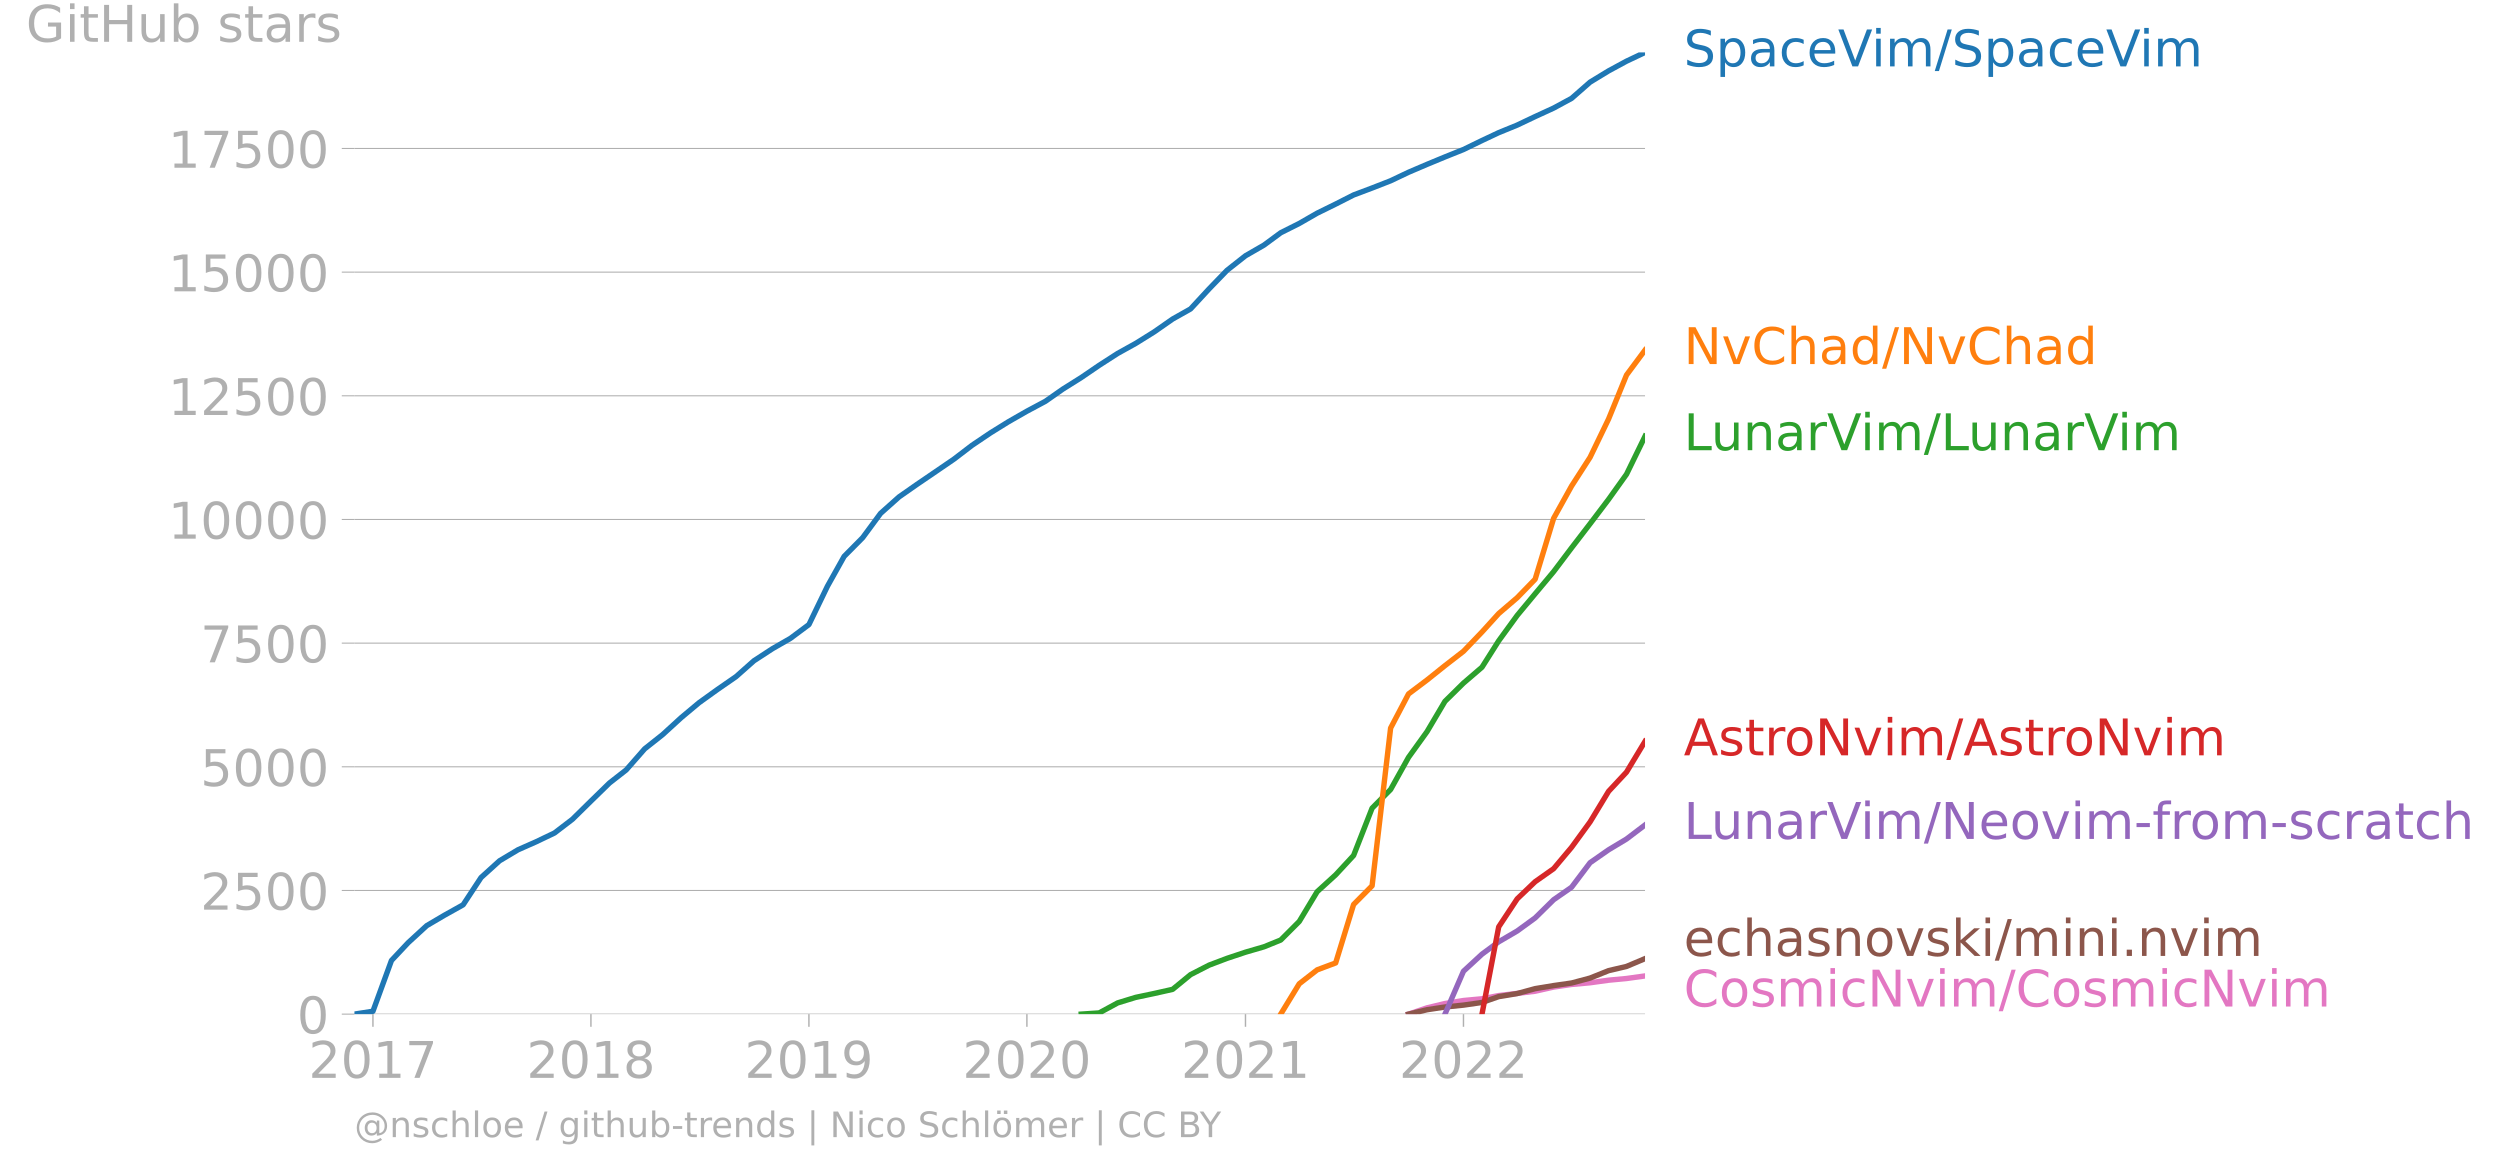
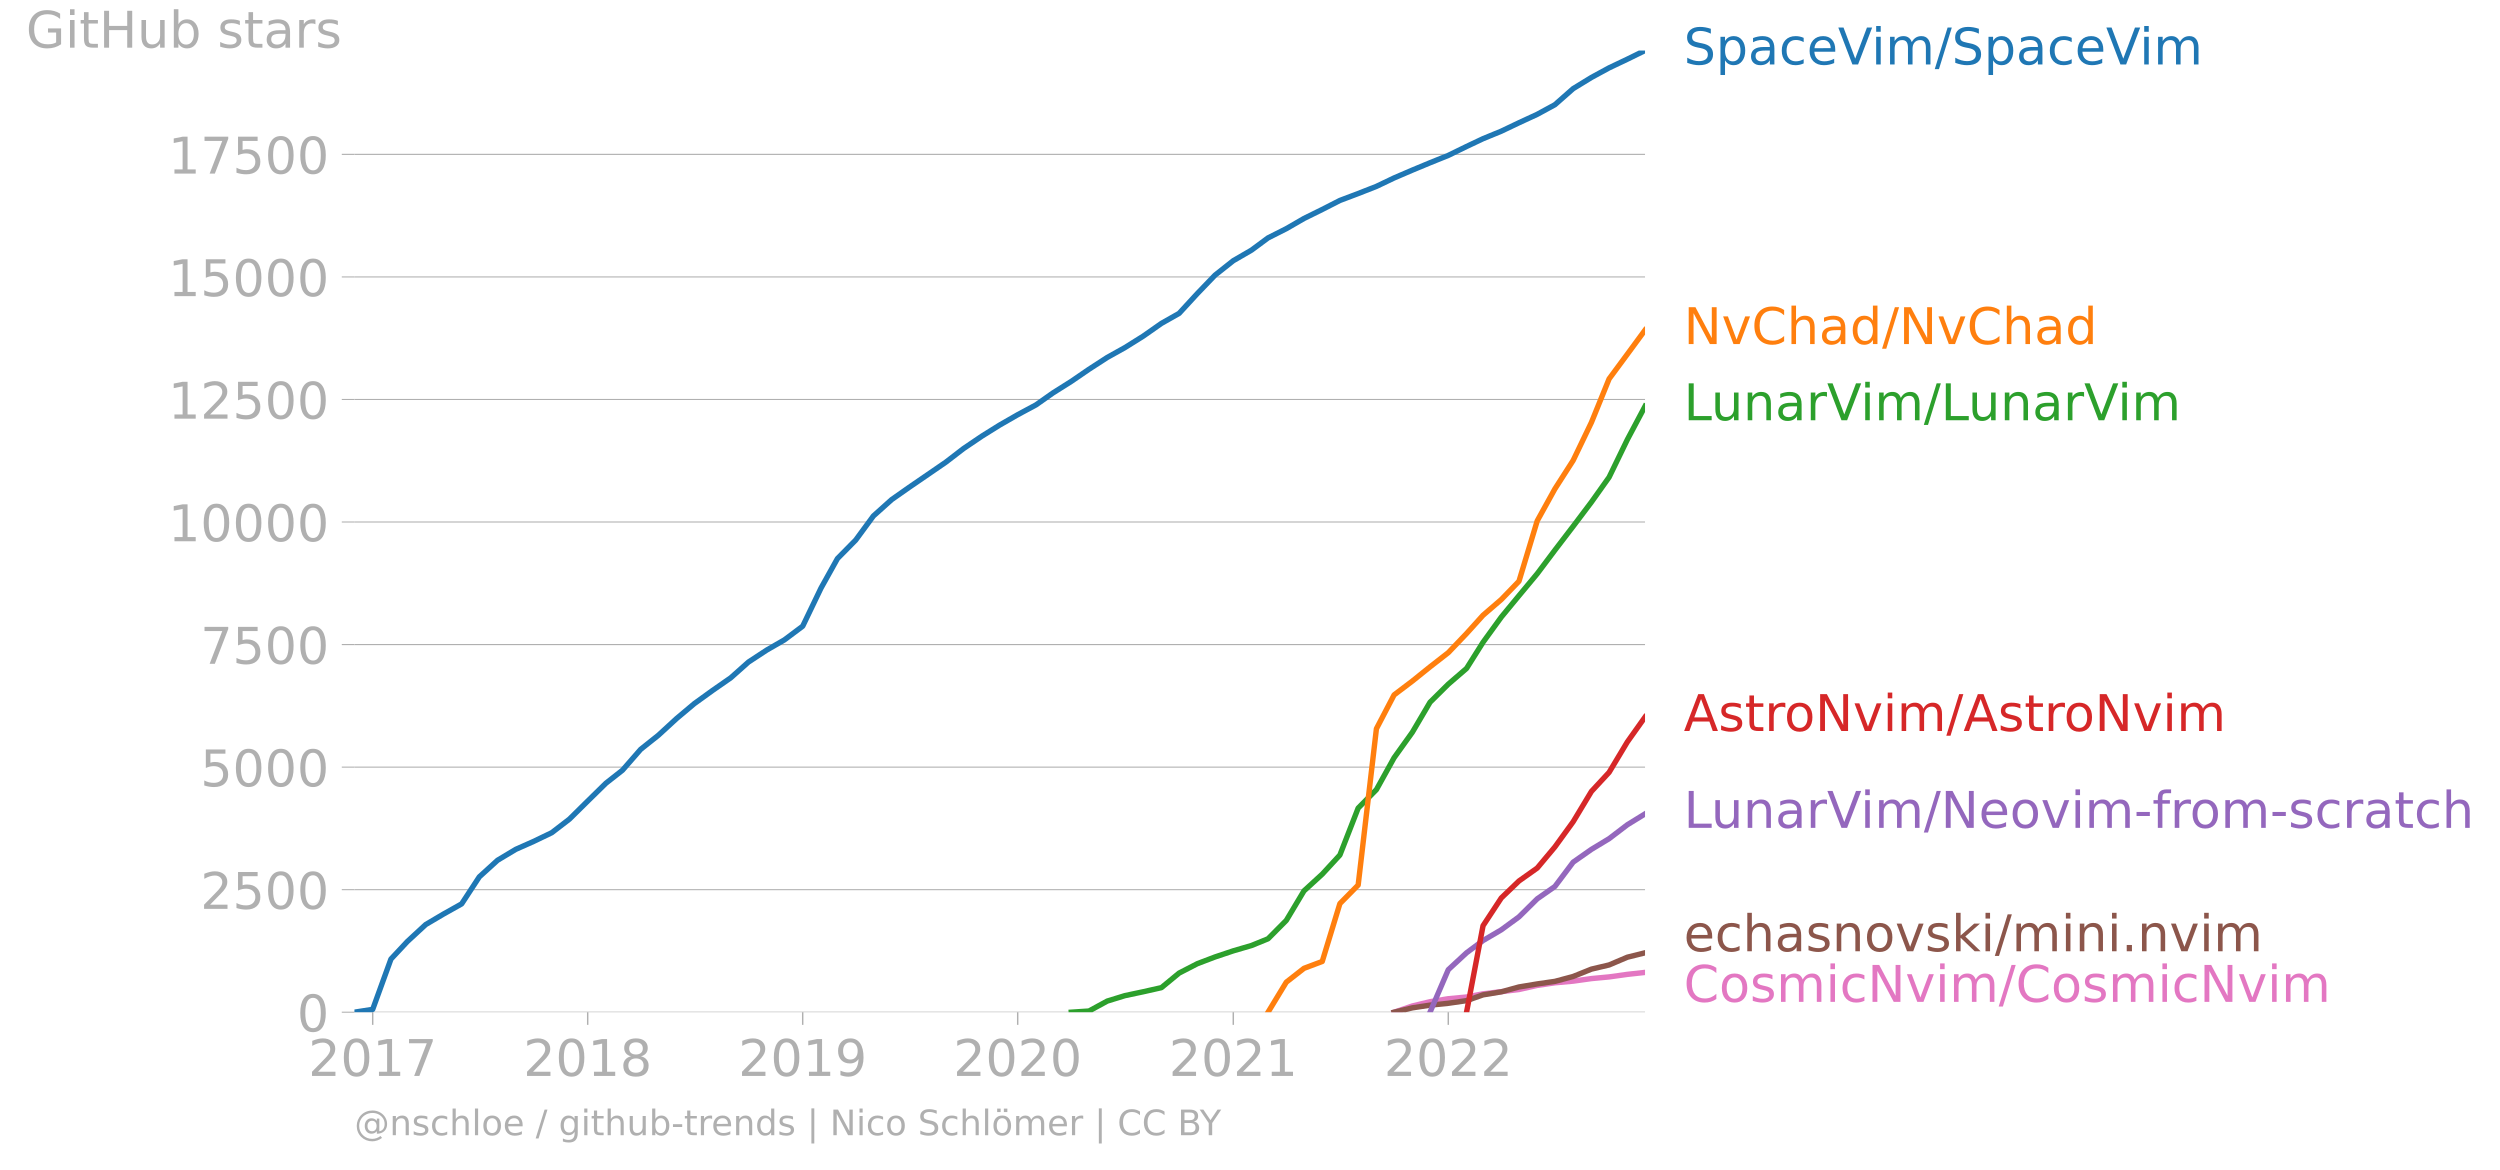
- <svg xmlns="http://www.w3.org/2000/svg" xmlns:xlink="http://www.w3.org/1999/xlink" width="922.362" height="432.192" viewBox="0 0 691.771 324.144">
+ <svg xmlns="http://www.w3.org/2000/svg" xmlns:xlink="http://www.w3.org/1999/xlink" width="922.362" height="431.485" viewBox="0 0 691.771 323.614">
  <defs>
    <style>*{stroke-linejoin:round;stroke-linecap:butt}</style>
  </defs>
  <g id="figure_1">
-     <path id="patch_1" d="M0 324.144h691.771V0H0v324.144z" style="fill:none" />
+     <path id="patch_1" d="M0 323.614h691.771V0H0v323.614z" style="fill:none" />
    <g id="axes_1">
-       <path id="patch_2" d="M98.073 280.617h357.12V14.505H98.073v266.112z" style="fill:none" />
+       <path id="patch_2" d="M98.073 280.087h357.12V13.975H98.073v266.112z" style="fill:none" />
      <g id="matplotlib.axis_1">
        <g id="xtick_1">
          <g id="line2d_1">
            <defs>
-               <path id="m0152c15b12" d="M0 0v3.5" style="stroke:#b0b0b0;stroke-width:.4" />
-             </defs>
-             <use xlink:href="#m0152c15b12" x="103.196" y="280.617" style="fill:#b0b0b0;stroke:#b0b0b0;stroke-width:.4" />
-           </g>
-           <g id="text_1" style="fill:#b0b0b0" transform="matrix(.14 0 0 -.14 85.381 298.255)">
+               <path id="m5b3df683eb" d="M0 0v3.5" style="stroke:#b0b0b0;stroke-width:.4" />
+             </defs>
+             <use xlink:href="#m5b3df683eb" x="103.126" y="280.087" style="fill:#b0b0b0;stroke:#b0b0b0;stroke-width:.4" />
+           </g>
+           <g id="text_1" style="fill:#b0b0b0" transform="matrix(.14 0 0 -.14 85.31 297.724)">
            <defs>
              <path id="DejaVuSans-32" d="M1228 531h2203V0H469v531q359 372 979 998 621 627 780 809 303 340 423 576 121 236 121 464 0 372-261 606-261 235-680 235-297 0-627-103-329-103-704-313v638q381 153 712 231 332 78 607 78 725 0 1156-363 431-362 431-968 0-288-108-546-107-257-392-607-78-91-497-524-418-433-1181-1211z" transform="scale(.01563)" />
              <path id="DejaVuSans-30" d="M2034 4250q-487 0-733-480-245-479-245-1442 0-959 245-1439 246-480 733-480 491 0 736 480 246 480 246 1439 0 963-246 1442-245 480-736 480zm0 500q785 0 1199-621 414-620 414-1801 0-1178-414-1799Q2819-91 2034-91q-784 0-1198 620-414 621-414 1799 0 1181 414 1801 414 621 1198 621z" transform="scale(.01563)" />
              <path id="DejaVuSans-31" d="M794 531h1031v3560L703 3866v575l1116 225h631V531h1031V0H794v531z" transform="scale(.01563)" />
              <path id="DejaVuSans-37" d="M525 4666h3000v-269L1831 0h-659l1594 4134H525v532z" transform="scale(.01563)" />
            </defs>
            <use xlink:href="#DejaVuSans-32" />
            <use xlink:href="#DejaVuSans-30" x="63.623" />
            <use xlink:href="#DejaVuSans-31" x="127.246" />
            <use xlink:href="#DejaVuSans-37" x="190.869" />
          </g>
        </g>
        <g id="xtick_2">
-           <use xlink:href="#m0152c15b12" id="line2d_2" x="163.515" y="280.617" style="fill:#b0b0b0;stroke:#b0b0b0;stroke-width:.4" />
-           <g id="text_2" style="fill:#b0b0b0" transform="matrix(.14 0 0 -.14 145.7 298.255)">
+           <use xlink:href="#m5b3df683eb" id="line2d_2" x="162.619" y="280.087" style="fill:#b0b0b0;stroke:#b0b0b0;stroke-width:.4" />
+           <g id="text_2" style="fill:#b0b0b0" transform="matrix(.14 0 0 -.14 144.804 297.724)">
            <defs>
              <path id="DejaVuSans-38" d="M2034 2216q-450 0-708-241-257-241-257-662 0-422 257-663 258-241 708-241t709 242q260 243 260 662 0 421-258 662-257 241-711 241zm-631 268q-406 100-633 378-226 279-226 679 0 559 398 884 399 325 1092 325 697 0 1094-325t397-884q0-400-227-679-226-278-629-378 456-106 710-416 255-309 255-755 0-679-414-1042Q2806-91 2034-91q-771 0-1186 362-414 363-414 1042 0 446 256 755 257 310 713 416zm-231 997q0-362 226-565 227-203 636-203 407 0 636 203 230 203 230 565 0 363-230 566-229 203-636 203-409 0-636-203-226-203-226-566z" transform="scale(.01563)" />
            </defs>
            <use xlink:href="#DejaVuSans-32" />
            <use xlink:href="#DejaVuSans-30" x="63.623" />
            <use xlink:href="#DejaVuSans-31" x="127.246" />
            <use xlink:href="#DejaVuSans-38" x="190.869" />
          </g>
        </g>
        <g id="xtick_3">
-           <use xlink:href="#m0152c15b12" id="line2d_3" x="223.834" y="280.617" style="fill:#b0b0b0;stroke:#b0b0b0;stroke-width:.4" />
-           <g id="text_3" style="fill:#b0b0b0" transform="matrix(.14 0 0 -.14 206.019 298.255)">
+           <use xlink:href="#m5b3df683eb" id="line2d_3" x="222.112" y="280.087" style="fill:#b0b0b0;stroke:#b0b0b0;stroke-width:.4" />
+           <g id="text_3" style="fill:#b0b0b0" transform="matrix(.14 0 0 -.14 204.297 297.724)">
            <defs>
              <path id="DejaVuSans-39" d="M703 97v575q238-113 481-172 244-59 479-59 625 0 954 420 330 420 377 1277-181-269-460-413-278-144-615-144-700 0-1108 423-408 424-408 1159 0 718 425 1152 425 435 1131 435 810 0 1236-621 427-620 427-1801 0-1103-524-1761Q2575-91 1691-91q-238 0-482 47Q966 3 703 97zm1256 1978q425 0 673 290 249 291 249 798 0 503-249 795-248 292-673 292t-673-292q-248-292-248-795 0-507 248-798 248-290 673-290z" transform="scale(.01563)" />
            </defs>
            <use xlink:href="#DejaVuSans-32" />
            <use xlink:href="#DejaVuSans-30" x="63.623" />
            <use xlink:href="#DejaVuSans-31" x="127.246" />
            <use xlink:href="#DejaVuSans-39" x="190.869" />
          </g>
        </g>
        <g id="xtick_4">
-           <use xlink:href="#m0152c15b12" id="line2d_4" x="284.152" y="280.617" style="fill:#b0b0b0;stroke:#b0b0b0;stroke-width:.4" />
-           <g id="text_4" style="fill:#b0b0b0" transform="matrix(.14 0 0 -.14 266.337 298.255)">
+           <use xlink:href="#m5b3df683eb" id="line2d_4" x="281.604" y="280.087" style="fill:#b0b0b0;stroke:#b0b0b0;stroke-width:.4" />
+           <g id="text_4" style="fill:#b0b0b0" transform="matrix(.14 0 0 -.14 263.79 297.724)">
            <use xlink:href="#DejaVuSans-32" />
            <use xlink:href="#DejaVuSans-30" x="63.623" />
            <use xlink:href="#DejaVuSans-32" x="127.246" />
            <use xlink:href="#DejaVuSans-30" x="190.869" />
          </g>
        </g>
        <g id="xtick_5">
-           <use xlink:href="#m0152c15b12" id="line2d_5" x="344.636" y="280.617" style="fill:#b0b0b0;stroke:#b0b0b0;stroke-width:.4" />
-           <g id="text_5" style="fill:#b0b0b0" transform="matrix(.14 0 0 -.14 326.821 298.255)">
+           <use xlink:href="#m5b3df683eb" id="line2d_5" x="341.26" y="280.087" style="fill:#b0b0b0;stroke:#b0b0b0;stroke-width:.4" />
+           <g id="text_5" style="fill:#b0b0b0" transform="matrix(.14 0 0 -.14 323.445 297.724)">
            <use xlink:href="#DejaVuSans-32" />
            <use xlink:href="#DejaVuSans-30" x="63.623" />
            <use xlink:href="#DejaVuSans-32" x="127.246" />
            <use xlink:href="#DejaVuSans-31" x="190.869" />
          </g>
        </g>
        <g id="xtick_6">
-           <use xlink:href="#m0152c15b12" id="line2d_6" x="404.955" y="280.617" style="fill:#b0b0b0;stroke:#b0b0b0;stroke-width:.4" />
-           <g id="text_6" style="fill:#b0b0b0" transform="matrix(.14 0 0 -.14 387.14 298.255)">
+           <use xlink:href="#m5b3df683eb" id="line2d_6" x="400.753" y="280.087" style="fill:#b0b0b0;stroke:#b0b0b0;stroke-width:.4" />
+           <g id="text_6" style="fill:#b0b0b0" transform="matrix(.14 0 0 -.14 382.938 297.724)">
            <use xlink:href="#DejaVuSans-32" />
            <use xlink:href="#DejaVuSans-30" x="63.623" />
            <use xlink:href="#DejaVuSans-32" x="127.246" />
            <use xlink:href="#DejaVuSans-32" x="190.869" />
          </g>
        </g>
      </g>
      <g id="matplotlib.axis_2">
        <g id="ytick_1">
-           <path id="line2d_7" d="M98.073 280.617h357.12" clip-path="url(#p394f55e298)" style="fill:none;stroke:#b0b0b0;stroke-width:.3;stroke-linecap:square" />
+           <path id="line2d_7" d="M98.073 280.087h357.12" clip-path="url(#pd627229240)" style="fill:none;stroke:#b0b0b0;stroke-width:.3;stroke-linecap:square" />
          <g id="line2d_8">
            <defs>
-               <path id="mb41d8b4415" d="M0 0h-3.5" style="stroke:#b0b0b0;stroke-width:.3" />
-             </defs>
-             <use xlink:href="#mb41d8b4415" x="98.073" y="280.617" style="fill:#b0b0b0;stroke:#b0b0b0;stroke-width:.3" />
-           </g>
-           <use xlink:href="#DejaVuSans-30" id="text_7" style="fill:#b0b0b0" transform="matrix(.14 0 0 -.14 82.166 285.936)" />
+               <path id="m51299bb1f1" d="M0 0h-3.5" style="stroke:#b0b0b0;stroke-width:.3" />
+             </defs>
+             <use xlink:href="#m51299bb1f1" x="98.073" y="280.087" style="fill:#b0b0b0;stroke:#b0b0b0;stroke-width:.3" />
+           </g>
+           <use xlink:href="#DejaVuSans-30" id="text_7" style="fill:#b0b0b0" transform="matrix(.14 0 0 -.14 82.166 285.406)" />
        </g>
        <g id="ytick_2">
-           <path id="line2d_9" d="M98.073 246.398h357.12" clip-path="url(#p394f55e298)" style="fill:none;stroke:#b0b0b0;stroke-width:.3;stroke-linecap:square" />
-           <use xlink:href="#mb41d8b4415" id="line2d_10" x="98.073" y="246.398" style="fill:#b0b0b0;stroke:#b0b0b0;stroke-width:.3" />
-           <g id="text_8" style="fill:#b0b0b0" transform="matrix(.14 0 0 -.14 55.443 251.717)">
+           <path id="line2d_9" d="M98.073 246.177h357.12" clip-path="url(#pd627229240)" style="fill:none;stroke:#b0b0b0;stroke-width:.3;stroke-linecap:square" />
+           <use xlink:href="#m51299bb1f1" id="line2d_10" x="98.073" y="246.177" style="fill:#b0b0b0;stroke:#b0b0b0;stroke-width:.3" />
+           <g id="text_8" style="fill:#b0b0b0" transform="matrix(.14 0 0 -.14 55.443 251.496)">
            <defs>
              <path id="DejaVuSans-35" d="M691 4666h2478v-532H1269V2991q137 47 274 70 138 23 276 23 781 0 1237-428 457-428 457-1159 0-753-469-1171Q2575-91 1722-91q-294 0-599 50Q819 9 494 109v635q281-153 581-228t634-75q541 0 856 284 316 284 316 772 0 487-316 771-315 285-856 285-253 0-505-56-251-56-513-175v2344z" transform="scale(.01563)" />
            </defs>
            <use xlink:href="#DejaVuSans-32" />
            <use xlink:href="#DejaVuSans-35" x="63.623" />
            <use xlink:href="#DejaVuSans-30" x="127.246" />
            <use xlink:href="#DejaVuSans-30" x="190.869" />
          </g>
        </g>
        <g id="ytick_3">
-           <path id="line2d_11" d="M98.073 212.18h357.12" clip-path="url(#p394f55e298)" style="fill:none;stroke:#b0b0b0;stroke-width:.3;stroke-linecap:square" />
-           <use xlink:href="#mb41d8b4415" id="line2d_12" x="98.073" y="212.179" style="fill:#b0b0b0;stroke:#b0b0b0;stroke-width:.3" />
-           <g id="text_9" style="fill:#b0b0b0" transform="matrix(.14 0 0 -.14 55.443 217.498)">
+           <path id="line2d_11" d="M98.073 212.267h357.12" clip-path="url(#pd627229240)" style="fill:none;stroke:#b0b0b0;stroke-width:.3;stroke-linecap:square" />
+           <use xlink:href="#m51299bb1f1" id="line2d_12" x="98.073" y="212.267" style="fill:#b0b0b0;stroke:#b0b0b0;stroke-width:.3" />
+           <g id="text_9" style="fill:#b0b0b0" transform="matrix(.14 0 0 -.14 55.443 217.586)">
            <use xlink:href="#DejaVuSans-35" />
            <use xlink:href="#DejaVuSans-30" x="63.623" />
            <use xlink:href="#DejaVuSans-30" x="127.246" />
            <use xlink:href="#DejaVuSans-30" x="190.869" />
          </g>
        </g>
        <g id="ytick_4">
-           <path id="line2d_13" d="M98.073 177.96h357.12" clip-path="url(#p394f55e298)" style="fill:none;stroke:#b0b0b0;stroke-width:.3;stroke-linecap:square" />
-           <use xlink:href="#mb41d8b4415" id="line2d_14" x="98.073" y="177.961" style="fill:#b0b0b0;stroke:#b0b0b0;stroke-width:.3" />
-           <g id="text_10" style="fill:#b0b0b0" transform="matrix(.14 0 0 -.14 55.443 183.28)">
+           <path id="line2d_13" d="M98.073 178.357h357.12" clip-path="url(#pd627229240)" style="fill:none;stroke:#b0b0b0;stroke-width:.3;stroke-linecap:square" />
+           <use xlink:href="#m51299bb1f1" id="line2d_14" x="98.073" y="178.357" style="fill:#b0b0b0;stroke:#b0b0b0;stroke-width:.3" />
+           <g id="text_10" style="fill:#b0b0b0" transform="matrix(.14 0 0 -.14 55.443 183.676)">
            <use xlink:href="#DejaVuSans-37" />
            <use xlink:href="#DejaVuSans-35" x="63.623" />
            <use xlink:href="#DejaVuSans-30" x="127.246" />
            <use xlink:href="#DejaVuSans-30" x="190.869" />
          </g>
        </g>
        <g id="ytick_5">
-           <path id="line2d_15" d="M98.073 143.742h357.12" clip-path="url(#p394f55e298)" style="fill:none;stroke:#b0b0b0;stroke-width:.3;stroke-linecap:square" />
-           <use xlink:href="#mb41d8b4415" id="line2d_16" x="98.073" y="143.742" style="fill:#b0b0b0;stroke:#b0b0b0;stroke-width:.3" />
-           <g id="text_11" style="fill:#b0b0b0" transform="matrix(.14 0 0 -.14 46.536 149.06)">
+           <path id="line2d_15" d="M98.073 144.447h357.12" clip-path="url(#pd627229240)" style="fill:none;stroke:#b0b0b0;stroke-width:.3;stroke-linecap:square" />
+           <use xlink:href="#m51299bb1f1" id="line2d_16" x="98.073" y="144.447" style="fill:#b0b0b0;stroke:#b0b0b0;stroke-width:.3" />
+           <g id="text_11" style="fill:#b0b0b0" transform="matrix(.14 0 0 -.14 46.536 149.766)">
            <use xlink:href="#DejaVuSans-31" />
            <use xlink:href="#DejaVuSans-30" x="63.623" />
            <use xlink:href="#DejaVuSans-30" x="127.246" />
            <use xlink:href="#DejaVuSans-30" x="190.869" />
            <use xlink:href="#DejaVuSans-30" x="254.492" />
          </g>
        </g>
        <g id="ytick_6">
-           <path id="line2d_17" d="M98.073 109.523h357.12" clip-path="url(#p394f55e298)" style="fill:none;stroke:#b0b0b0;stroke-width:.3;stroke-linecap:square" />
-           <use xlink:href="#mb41d8b4415" id="line2d_18" x="98.073" y="109.523" style="fill:#b0b0b0;stroke:#b0b0b0;stroke-width:.3" />
-           <g id="text_12" style="fill:#b0b0b0" transform="matrix(.14 0 0 -.14 46.536 114.842)">
+           <path id="line2d_17" d="M98.073 110.537h357.12" clip-path="url(#pd627229240)" style="fill:none;stroke:#b0b0b0;stroke-width:.3;stroke-linecap:square" />
+           <use xlink:href="#m51299bb1f1" id="line2d_18" x="98.073" y="110.537" style="fill:#b0b0b0;stroke:#b0b0b0;stroke-width:.3" />
+           <g id="text_12" style="fill:#b0b0b0" transform="matrix(.14 0 0 -.14 46.536 115.856)">
            <use xlink:href="#DejaVuSans-31" />
            <use xlink:href="#DejaVuSans-32" x="63.623" />
            <use xlink:href="#DejaVuSans-35" x="127.246" />
            <use xlink:href="#DejaVuSans-30" x="190.869" />
            <use xlink:href="#DejaVuSans-30" x="254.492" />
          </g>
        </g>
        <g id="ytick_7">
-           <path id="line2d_19" d="M98.073 75.305h357.12" clip-path="url(#p394f55e298)" style="fill:none;stroke:#b0b0b0;stroke-width:.3;stroke-linecap:square" />
-           <use xlink:href="#mb41d8b4415" id="line2d_20" x="98.073" y="75.305" style="fill:#b0b0b0;stroke:#b0b0b0;stroke-width:.3" />
-           <g id="text_13" style="fill:#b0b0b0" transform="matrix(.14 0 0 -.14 46.536 80.623)">
+           <path id="line2d_19" d="M98.073 76.627h357.12" clip-path="url(#pd627229240)" style="fill:none;stroke:#b0b0b0;stroke-width:.3;stroke-linecap:square" />
+           <use xlink:href="#m51299bb1f1" id="line2d_20" x="98.073" y="76.627" style="fill:#b0b0b0;stroke:#b0b0b0;stroke-width:.3" />
+           <g id="text_13" style="fill:#b0b0b0" transform="matrix(.14 0 0 -.14 46.536 81.946)">
            <use xlink:href="#DejaVuSans-31" />
            <use xlink:href="#DejaVuSans-35" x="63.623" />
            <use xlink:href="#DejaVuSans-30" x="127.246" />
            <use xlink:href="#DejaVuSans-30" x="190.869" />
            <use xlink:href="#DejaVuSans-30" x="254.492" />
          </g>
        </g>
        <g id="ytick_8">
-           <path id="line2d_21" d="M98.073 41.086h357.12" clip-path="url(#p394f55e298)" style="fill:none;stroke:#b0b0b0;stroke-width:.3;stroke-linecap:square" />
-           <use xlink:href="#mb41d8b4415" id="line2d_22" x="98.073" y="41.086" style="fill:#b0b0b0;stroke:#b0b0b0;stroke-width:.3" />
-           <g id="text_14" style="fill:#b0b0b0" transform="matrix(.14 0 0 -.14 46.536 46.405)">
+           <path id="line2d_21" d="M98.073 42.717h357.12" clip-path="url(#pd627229240)" style="fill:none;stroke:#b0b0b0;stroke-width:.3;stroke-linecap:square" />
+           <use xlink:href="#m51299bb1f1" id="line2d_22" x="98.073" y="42.717" style="fill:#b0b0b0;stroke:#b0b0b0;stroke-width:.3" />
+           <g id="text_14" style="fill:#b0b0b0" transform="matrix(.14 0 0 -.14 46.536 48.036)">
            <use xlink:href="#DejaVuSans-31" />
            <use xlink:href="#DejaVuSans-37" x="63.623" />
            <use xlink:href="#DejaVuSans-35" x="127.246" />
            <use xlink:href="#DejaVuSans-30" x="190.869" />
            <use xlink:href="#DejaVuSans-30" x="254.492" />
          </g>
        </g>
-         <g id="text_15" style="fill:#b0b0b0" transform="matrix(.14 0 0 -.14 7.2 11.563)">
+         <g id="text_15" style="fill:#b0b0b0" transform="matrix(.14 0 0 -.14 7.2 13.194)">
          <defs>
            <path id="DejaVuSans-47" d="M3809 666v1253H2778v519h1656V434q-365-259-806-392-440-133-940-133-1094 0-1712 639-617 640-617 1780 0 1144 617 1783 618 639 1712 639 456 0 867-113 411-112 758-331v-672q-350 297-744 447t-828 150q-857 0-1287-478-429-478-429-1425 0-944 429-1422 430-478 1287-478 334 0 596 58 263 58 472 180z" transform="scale(.01563)" />
            <path id="DejaVuSans-69" d="M603 3500h575V0H603v3500zm0 1363h575v-729H603v729z" transform="scale(.01563)" />
            <path id="DejaVuSans-74" d="M1172 4494v-994h1184v-447H1172V1153q0-428 117-550t477-122h590V0h-590q-666 0-919 248-253 249-253 905v1900H172v447h422v994h578z" transform="scale(.01563)" />
            <path id="DejaVuSans-48" d="M628 4666h631V2753h2294v1913h631V0h-631v2222H1259V0H628v4666z" transform="scale(.01563)" />
            <path id="DejaVuSans-75" d="M544 1381v2119h575V1403q0-497 193-746 194-248 582-248 465 0 735 297 271 297 271 810v1984h575V0h-575v538q-209-319-486-474-276-155-642-155-603 0-916 375-312 375-312 1097zm1447 2203z" transform="scale(.01563)" />
            <path id="DejaVuSans-62" d="M3116 1747q0 634-261 995t-717 361q-457 0-718-361t-261-995q0-634 261-995t718-361q456 0 717 361t261 995zM1159 2969q182 312 458 463 277 152 661 152 638 0 1036-506 399-506 399-1331T3314 415Q2916-91 2278-91q-384 0-661 152-276 152-458 464V0H581v4863h578V2969z" transform="scale(.01563)" />
            <path id="DejaVuSans-73" d="M2834 3397v-544q-243 125-506 187-262 63-544 63-428 0-642-131t-214-394q0-200 153-314t616-217l197-44q612-131 870-370t258-667q0-488-386-773Q2250-91 1575-91q-281 0-586 55T347 128v594q319-166 628-249 309-82 613-82 406 0 624 139 219 139 219 392 0 234-158 359-157 125-692 241l-200 47q-534 112-772 345-237 233-237 639 0 494 350 762 350 269 994 269 318 0 599-47 282-46 519-140z" transform="scale(.01563)" />
            <path id="DejaVuSans-61" d="M2194 1759q-697 0-966-159t-269-544q0-306 202-486 202-179 548-179 479 0 768 339t289 901v128h-572zm1147 238V0h-575v531q-197-318-491-470T1556-91q-537 0-855 302-317 302-317 808 0 590 395 890 396 300 1180 300h807v57q0 397-261 614t-733 217q-300 0-585-72-284-72-546-216v532q315 122 612 182 297 61 578 61 760 0 1135-394 375-393 375-1193z" transform="scale(.01563)" />
            <path id="DejaVuSans-72" d="M2631 2963q-97 56-211 82-114 27-251 27-488 0-749-317t-261-911V0H581v3500h578v-544q182 319 472 473 291 155 707 155 59 0 131-8 72-7 159-23l3-590z" transform="scale(.01563)" />
          </defs>
          <use xlink:href="#DejaVuSans-47" />
          <use xlink:href="#DejaVuSans-69" x="77.49" />
          <use xlink:href="#DejaVuSans-74" x="105.273" />
          <use xlink:href="#DejaVuSans-48" x="144.482" />
          <use xlink:href="#DejaVuSans-75" x="219.678" />
          <use xlink:href="#DejaVuSans-62" x="283.057" />
          <use xlink:href="#DejaVuSans-20" x="346.533" />
          <use xlink:href="#DejaVuSans-73" x="378.32" />
          <use xlink:href="#DejaVuSans-74" x="430.42" />
          <use xlink:href="#DejaVuSans-61" x="469.629" />
          <use xlink:href="#DejaVuSans-72" x="530.908" />
          <use xlink:href="#DejaVuSans-73" x="572.021" />
        </g>
      </g>
-       <path id="line2d_23" d="m389.751 280.617 5.123-1.739 4.958-1.19 5.123-.835 5.123-.48 4.627-.889 5.123-.602 4.958-.603 5.123-1.15 4.958-.725 5.122-.465 5.123-.712 4.958-.465 5.123-.712" clip-path="url(#p394f55e298)" style="fill:none;stroke:#e377c2;stroke-width:1.5;stroke-linecap:square" />
-       <path id="line2d_24" d="m389.751 280.617 5.123-1.218 4.958-.753 5.123-.52 5.123-.74 4.627-1.615 5.123-.848 4.958-1.355 5.123-.849 4.958-.712 5.122-1.368 5.123-2.053 4.958-1.164 5.123-2.163" clip-path="url(#p394f55e298)" style="fill:none;stroke:#8c564b;stroke-width:1.5;stroke-linecap:square" />
-       <path id="line2d_25" d="m399.832 280.617 5.123-11.867 5.123-4.722 4.627-3.422 5.123-2.998 4.958-3.613 5.123-5.037 4.958-3.45 5.122-6.789 5.123-3.572 4.958-2.984 5.123-3.887" clip-path="url(#p394f55e298)" style="fill:none;stroke:#9467bd;stroke-width:1.5;stroke-linecap:square" />
-       <g id="text_16" style="fill:#1f77b4" transform="matrix(.14 0 0 -.14 465.907 18.368)">
+       <path id="line2d_23" d="m385.758 280.087 5.052-1.723 4.89-1.18 5.053-.827 5.053-.475 4.564-.882 5.053-.597 4.89-.596 5.052-1.14 4.89-.719 5.053-.46 5.053-.706 4.89-.461 5.052-.706 4.89-.542" clip-path="url(#pd627229240)" style="fill:none;stroke:#e377c2;stroke-width:1.5;stroke-linecap:square" />
+       <path id="line2d_24" d="m385.758 280.087 5.052-1.208 4.89-.746 5.053-.515 5.053-.732 4.564-1.601 5.053-.84 4.89-1.344 5.052-.84 4.89-.706 5.053-1.356 5.053-2.035 4.89-1.153 5.052-2.143 4.89-1.22" clip-path="url(#pd627229240)" style="fill:none;stroke:#8c564b;stroke-width:1.5;stroke-linecap:square" />
+       <path id="line2d_25" d="m395.7 280.087 5.053-11.76 5.053-4.68 4.564-3.39 5.053-2.971 4.89-3.581 5.052-4.992 4.89-3.418 5.053-6.728 5.053-3.54 4.89-2.957 5.052-3.852 4.89-3.011" clip-path="url(#pd627229240)" style="fill:none;stroke:#9467bd;stroke-width:1.5;stroke-linecap:square" />
+       <g id="text_16" style="fill:#1f77b4" transform="matrix(.14 0 0 -.14 465.907 17.838)">
        <defs>
          <path id="DejaVuSans-53" d="M3425 4513v-616q-359 172-678 256-319 85-616 85-515 0-795-200t-280-569q0-310 186-468 186-157 705-254l381-78q706-135 1042-474t336-907q0-679-455-1029Q2797-91 1919-91q-331 0-705 75-373 75-773 222v650q384-215 753-325 369-109 725-109 540 0 834 212 294 213 294 607 0 343-211 537t-692 291l-385 75q-706 140-1022 440-315 300-315 835 0 619 436 975t1201 356q329 0 669-60 341-59 697-177z" transform="scale(.01563)" />
          <path id="DejaVuSans-70" d="M1159 525v-1856H581v4831h578v-531q182 312 458 463 277 152 661 152 638 0 1036-506 399-506 399-1331T3314 415Q2916-91 2278-91q-384 0-661 152-276 152-458 464zm1957 1222q0 634-261 995t-717 361q-457 0-718-361t-261-995q0-634 261-995t718-361q456 0 717 361t261 995z" transform="scale(.01563)" />
          <path id="DejaVuSans-63" d="M3122 3366v-538q-244 135-489 202t-495 67q-560 0-870-355-309-354-309-995t309-996q310-354 870-354 250 0 495 67t489 202V134Q2881 22 2623-34q-257-57-548-57-791 0-1257 497-465 497-465 1341 0 856 470 1346 471 491 1290 491 265 0 518-55 253-54 491-163z" transform="scale(.01563)" />
          <path id="DejaVuSans-65" d="M3597 1894v-281H953q38-594 358-905t892-311q331 0 642 81t618 244V178Q3153 47 2828-22t-659-69q-838 0-1327 487-489 488-489 1320 0 859 464 1363 464 505 1252 505 706 0 1117-455 411-454 411-1235zm-575 169q-6 471-264 752-258 282-683 282-481 0-770-272t-333-766l2050 4z" transform="scale(.01563)" />
          <path id="DejaVuSans-56" d="M1831 0 50 4666h659L2188 738l1481 3928h656L2547 0h-716z" transform="scale(.01563)" />
          <path id="DejaVuSans-6d" d="M3328 2828q216 388 516 572t706 184q547 0 844-383 297-382 297-1088V0h-578v2094q0 503-179 746-178 244-543 244-447 0-707-297-259-296-259-809V0h-578v2094q0 506-178 748t-550 242q-441 0-701-298-259-298-259-808V0H581v3500h578v-544q197 322 472 475t653 153q382 0 649-194 267-193 395-562z" transform="scale(.01563)" />
          <path id="DejaVuSans-2f" d="M1625 4666h531L531-594H0l1625 5260z" transform="scale(.01563)" />
        </defs>
        <use xlink:href="#DejaVuSans-53" />
        <use xlink:href="#DejaVuSans-70" x="63.477" />
        <use xlink:href="#DejaVuSans-61" x="126.953" />
        <use xlink:href="#DejaVuSans-63" x="188.232" />
        <use xlink:href="#DejaVuSans-65" x="243.213" />
        <use xlink:href="#DejaVuSans-56" x="304.736" />
        <use xlink:href="#DejaVuSans-69" x="370.895" />
        <use xlink:href="#DejaVuSans-6d" x="398.678" />
        <use xlink:href="#DejaVuSans-2f" x="496.09" />
        <use xlink:href="#DejaVuSans-53" x="529.781" />
        <use xlink:href="#DejaVuSans-70" x="593.258" />
        <use xlink:href="#DejaVuSans-61" x="656.734" />
        <use xlink:href="#DejaVuSans-63" x="718.014" />
        <use xlink:href="#DejaVuSans-65" x="772.994" />
        <use xlink:href="#DejaVuSans-56" x="834.518" />
        <use xlink:href="#DejaVuSans-69" x="900.676" />
        <use xlink:href="#DejaVuSans-6d" x="928.459" />
      </g>
-       <g id="text_17" style="fill:#ff7f0e" transform="matrix(.14 0 0 -.14 465.907 100.74)">
+       <g id="text_17" style="fill:#ff7f0e" transform="matrix(.14 0 0 -.14 465.907 95.207)">
        <defs>
          <path id="DejaVuSans-4e" d="M628 4666h850L3547 763v3903h612V0h-850L1241 3903V0H628v4666z" transform="scale(.01563)" />
          <path id="DejaVuSans-76" d="M191 3500h609L1894 563l1094 2937h609L2284 0h-781L191 3500z" transform="scale(.01563)" />
          <path id="DejaVuSans-43" d="M4122 4306v-665q-319 297-680 443-361 147-767 147-800 0-1225-489t-425-1414q0-922 425-1411t1225-489q406 0 767 147t680 444V359q-331-225-702-338-370-112-782-112-1060 0-1670 648-609 649-609 1771 0 1125 609 1773 610 649 1670 649 418 0 788-111 371-111 696-333z" transform="scale(.01563)" />
          <path id="DejaVuSans-68" d="M3513 2113V0h-575v2094q0 497-194 743-194 247-581 247-466 0-735-297-269-296-269-809V0H581v4863h578V2956q207 316 486 472 280 156 646 156 603 0 912-373 310-373 310-1098z" transform="scale(.01563)" />
          <path id="DejaVuSans-64" d="M2906 2969v1894h575V0h-575v525q-181-312-458-464-276-152-664-152-634 0-1033 506-398 507-398 1332t398 1331q399 506 1033 506 388 0 664-152 277-151 458-463zM947 1747q0-634 261-995t717-361q456 0 718 361 263 361 263 995t-263 995q-262 361-718 361t-717-361q-261-361-261-995z" transform="scale(.01563)" />
        </defs>
        <use xlink:href="#DejaVuSans-4e" />
        <use xlink:href="#DejaVuSans-76" x="74.805" />
        <use xlink:href="#DejaVuSans-43" x="133.984" />
        <use xlink:href="#DejaVuSans-68" x="203.809" />
        <use xlink:href="#DejaVuSans-61" x="267.188" />
        <use xlink:href="#DejaVuSans-64" x="328.467" />
        <use xlink:href="#DejaVuSans-2f" x="391.943" />
        <use xlink:href="#DejaVuSans-4e" x="425.635" />
        <use xlink:href="#DejaVuSans-76" x="500.439" />
        <use xlink:href="#DejaVuSans-43" x="559.619" />
        <use xlink:href="#DejaVuSans-68" x="629.443" />
        <use xlink:href="#DejaVuSans-61" x="692.822" />
        <use xlink:href="#DejaVuSans-64" x="754.102" />
      </g>
-       <g id="text_18" style="fill:#2ca02c" transform="matrix(.14 0 0 -.14 465.907 124.583)">
+       <g id="text_18" style="fill:#2ca02c" transform="matrix(.14 0 0 -.14 465.907 116.285)">
        <defs>
          <path id="DejaVuSans-4c" d="M628 4666h631V531h2272V0H628v4666z" transform="scale(.01563)" />
          <path id="DejaVuSans-6e" d="M3513 2113V0h-575v2094q0 497-194 743-194 247-581 247-466 0-735-297-269-296-269-809V0H581v3500h578v-544q207 316 486 472 280 156 646 156 603 0 912-373 310-373 310-1098z" transform="scale(.01563)" />
        </defs>
        <use xlink:href="#DejaVuSans-4c" />
        <use xlink:href="#DejaVuSans-75" x="53.963" />
        <use xlink:href="#DejaVuSans-6e" x="117.342" />
        <use xlink:href="#DejaVuSans-61" x="180.721" />
        <use xlink:href="#DejaVuSans-72" x="242" />
        <use xlink:href="#DejaVuSans-56" x="283.113" />
        <use xlink:href="#DejaVuSans-69" x="349.271" />
        <use xlink:href="#DejaVuSans-6d" x="377.055" />
        <use xlink:href="#DejaVuSans-2f" x="474.467" />
        <use xlink:href="#DejaVuSans-4c" x="508.158" />
        <use xlink:href="#DejaVuSans-75" x="562.121" />
        <use xlink:href="#DejaVuSans-6e" x="625.5" />
        <use xlink:href="#DejaVuSans-61" x="688.879" />
        <use xlink:href="#DejaVuSans-72" x="750.158" />
        <use xlink:href="#DejaVuSans-56" x="791.271" />
        <use xlink:href="#DejaVuSans-69" x="857.43" />
        <use xlink:href="#DejaVuSans-6d" x="885.213" />
      </g>
-       <g id="text_19" style="fill:#d62728" transform="matrix(.14 0 0 -.14 465.907 209.007)">
+       <g id="text_19" style="fill:#d62728" transform="matrix(.14 0 0 -.14 465.907 202.281)">
        <defs>
          <path id="DejaVuSans-41" d="m2188 4044-857-2322h1716l-859 2322zm-357 622h716L4325 0h-656l-425 1197H1141L716 0H50l1781 4666z" transform="scale(.01563)" />
          <path id="DejaVuSans-6f" d="M1959 3097q-462 0-731-361t-269-989q0-628 267-989 268-361 733-361 460 0 728 362 269 363 269 988 0 622-269 986-268 364-728 364zm0 487q750 0 1178-488 429-487 429-1349 0-859-429-1349Q2709-91 1959-91q-753 0-1180 489-426 490-426 1349 0 862 426 1349 427 488 1180 488z" transform="scale(.01563)" />
        </defs>
        <use xlink:href="#DejaVuSans-41" />
        <use xlink:href="#DejaVuSans-73" x="68.408" />
        <use xlink:href="#DejaVuSans-74" x="120.508" />
        <use xlink:href="#DejaVuSans-72" x="159.717" />
        <use xlink:href="#DejaVuSans-6f" x="198.58" />
        <use xlink:href="#DejaVuSans-4e" x="259.762" />
        <use xlink:href="#DejaVuSans-76" x="334.566" />
        <use xlink:href="#DejaVuSans-69" x="393.746" />
        <use xlink:href="#DejaVuSans-6d" x="421.529" />
        <use xlink:href="#DejaVuSans-2f" x="518.941" />
        <use xlink:href="#DejaVuSans-41" x="552.633" />
        <use xlink:href="#DejaVuSans-73" x="621.041" />
        <use xlink:href="#DejaVuSans-74" x="673.141" />
        <use xlink:href="#DejaVuSans-72" x="712.35" />
        <use xlink:href="#DejaVuSans-6f" x="751.213" />
        <use xlink:href="#DejaVuSans-4e" x="812.395" />
        <use xlink:href="#DejaVuSans-76" x="887.199" />
        <use xlink:href="#DejaVuSans-69" x="946.379" />
        <use xlink:href="#DejaVuSans-6d" x="974.162" />
      </g>
-       <g id="text_20" style="fill:#9467bd" transform="matrix(.14 0 0 -.14 465.907 232.139)">
+       <g id="text_20" style="fill:#9467bd" transform="matrix(.14 0 0 -.14 465.907 229.07)">
        <defs>
          <path id="DejaVuSans-2d" d="M313 2009h1684v-512H313v512z" transform="scale(.01563)" />
          <path id="DejaVuSans-66" d="M2375 4863v-479h-550q-309 0-430-125-120-125-120-450v-309h947v-447h-947V0H697v3053H147v447h550v244q0 584 272 851 272 268 862 268h544z" transform="scale(.01563)" />
        </defs>
        <use xlink:href="#DejaVuSans-4c" />
        <use xlink:href="#DejaVuSans-75" x="53.963" />
        <use xlink:href="#DejaVuSans-6e" x="117.342" />
        <use xlink:href="#DejaVuSans-61" x="180.721" />
        <use xlink:href="#DejaVuSans-72" x="242" />
        <use xlink:href="#DejaVuSans-56" x="283.113" />
        <use xlink:href="#DejaVuSans-69" x="349.271" />
        <use xlink:href="#DejaVuSans-6d" x="377.055" />
        <use xlink:href="#DejaVuSans-2f" x="474.467" />
        <use xlink:href="#DejaVuSans-4e" x="508.158" />
        <use xlink:href="#DejaVuSans-65" x="582.963" />
        <use xlink:href="#DejaVuSans-6f" x="644.486" />
        <use xlink:href="#DejaVuSans-76" x="705.668" />
        <use xlink:href="#DejaVuSans-69" x="764.848" />
        <use xlink:href="#DejaVuSans-6d" x="792.631" />
        <use xlink:href="#DejaVuSans-2d" x="890.043" />
        <use xlink:href="#DejaVuSans-66" x="926.127" />
        <use xlink:href="#DejaVuSans-72" x="961.332" />
        <use xlink:href="#DejaVuSans-6f" x="1000.195" />
        <use xlink:href="#DejaVuSans-6d" x="1061.377" />
        <use xlink:href="#DejaVuSans-2d" x="1158.789" />
        <use xlink:href="#DejaVuSans-73" x="1194.873" />
        <use xlink:href="#DejaVuSans-63" x="1246.973" />
        <use xlink:href="#DejaVuSans-72" x="1301.953" />
        <use xlink:href="#DejaVuSans-61" x="1343.066" />
        <use xlink:href="#DejaVuSans-74" x="1404.346" />
        <use xlink:href="#DejaVuSans-63" x="1443.555" />
        <use xlink:href="#DejaVuSans-68" x="1498.535" />
      </g>
-       <g id="text_21" style="fill:#8c564b" transform="matrix(.14 0 0 -.14 465.907 264.518)">
+       <g id="text_21" style="fill:#8c564b" transform="matrix(.14 0 0 -.14 465.907 263.223)">
        <defs>
          <path id="DejaVuSans-6b" d="M581 4863h578V1991l1716 1509h734L1753 1863 3688 0h-750L1159 1709V0H581v4863z" transform="scale(.01563)" />
          <path id="DejaVuSans-2e" d="M684 794h660V0H684v794z" transform="scale(.01563)" />
        </defs>
        <use xlink:href="#DejaVuSans-65" />
        <use xlink:href="#DejaVuSans-63" x="61.523" />
        <use xlink:href="#DejaVuSans-68" x="116.504" />
        <use xlink:href="#DejaVuSans-61" x="179.883" />
        <use xlink:href="#DejaVuSans-73" x="241.162" />
        <use xlink:href="#DejaVuSans-6e" x="293.262" />
        <use xlink:href="#DejaVuSans-6f" x="356.641" />
        <use xlink:href="#DejaVuSans-76" x="417.822" />
        <use xlink:href="#DejaVuSans-73" x="477.002" />
        <use xlink:href="#DejaVuSans-6b" x="529.102" />
        <use xlink:href="#DejaVuSans-69" x="587.012" />
        <use xlink:href="#DejaVuSans-2f" x="614.795" />
        <use xlink:href="#DejaVuSans-6d" x="648.486" />
        <use xlink:href="#DejaVuSans-69" x="745.898" />
        <use xlink:href="#DejaVuSans-6e" x="773.682" />
        <use xlink:href="#DejaVuSans-69" x="837.061" />
        <use xlink:href="#DejaVuSans-2e" x="864.844" />
        <use xlink:href="#DejaVuSans-6e" x="896.631" />
        <use xlink:href="#DejaVuSans-76" x="960.01" />
        <use xlink:href="#DejaVuSans-69" x="1019.189" />
        <use xlink:href="#DejaVuSans-6d" x="1046.973" />
      </g>
-       <g id="text_22" style="fill:#e377c2" transform="matrix(.14 0 0 -.14 465.907 278.518)">
+       <g id="text_22" style="fill:#e377c2" transform="matrix(.14 0 0 -.14 465.907 277.223)">
        <use xlink:href="#DejaVuSans-43" />
        <use xlink:href="#DejaVuSans-6f" x="69.824" />
        <use xlink:href="#DejaVuSans-73" x="131.006" />
        <use xlink:href="#DejaVuSans-6d" x="183.105" />
        <use xlink:href="#DejaVuSans-69" x="280.518" />
        <use xlink:href="#DejaVuSans-63" x="308.301" />
        <use xlink:href="#DejaVuSans-4e" x="363.281" />
        <use xlink:href="#DejaVuSans-76" x="438.086" />
        <use xlink:href="#DejaVuSans-69" x="497.266" />
        <use xlink:href="#DejaVuSans-6d" x="525.049" />
        <use xlink:href="#DejaVuSans-2f" x="622.461" />
        <use xlink:href="#DejaVuSans-43" x="656.152" />
        <use xlink:href="#DejaVuSans-6f" x="725.977" />
        <use xlink:href="#DejaVuSans-73" x="787.158" />
        <use xlink:href="#DejaVuSans-6d" x="839.258" />
        <use xlink:href="#DejaVuSans-69" x="936.67" />
        <use xlink:href="#DejaVuSans-63" x="964.453" />
        <use xlink:href="#DejaVuSans-4e" x="1019.434" />
        <use xlink:href="#DejaVuSans-76" x="1094.238" />
        <use xlink:href="#DejaVuSans-69" x="1153.418" />
        <use xlink:href="#DejaVuSans-6d" x="1181.201" />
      </g>
-       <g id="text_23" style="fill:#b0b0b0" transform="matrix(.09716 0 0 -.09716 98.073 314.653)">
+       <g id="text_23" style="fill:#b0b0b0" transform="matrix(.09716 0 0 -.09716 98.073 314.123)">
        <defs>
          <path id="DejaVuSans-40" d="M2381 1678q0-447 222-702 222-254 610-254 384 0 604 256 221 256 221 700 0 438-225 695-225 258-607 258-378 0-602-256-223-256-223-697zm1703-934q-187-241-429-355t-564-114q-538 0-874 389t-336 1014q0 625 337 1015 338 391 873 391 322 0 565-117 244-117 428-354v409h447V722q457 69 714 417 258 349 258 902 0 334-99 628-98 294-298 544-325 409-792 626t-1017 217q-384 0-738-102-353-101-653-301-490-319-767-836-276-517-276-1120 0-497 179-932 180-434 521-765 328-325 759-495 431-171 922-171 403 0 792 136t714 389l281-347q-390-303-851-464t-936-161q-578 0-1091 205-512 205-912 595Q841 78 631 592q-209 514-209 1105 0 569 212 1084 213 516 607 907 403 396 931 607t1119 211q662 0 1229-272 568-271 952-771 234-307 357-666 124-359 124-744 0-822-497-1297T4084 263v481z" transform="scale(.01563)" />
          <path id="DejaVuSans-6c" d="M603 4863h575V0H603v4863z" transform="scale(.01563)" />
          <path id="DejaVuSans-67" d="M2906 1791q0 625-258 968-257 344-723 344-462 0-720-344-258-343-258-968 0-622 258-966t720-344q466 0 723 344 258 344 258 966zm575-1357q0-893-397-1329-396-436-1215-436-303 0-572 45t-522 139v559q253-137 500-202 247-66 503-66 566 0 847 295t281 892v285q-178-310-456-463T1784 0Q1141 0 747 490 353 981 353 1791q0 812 394 1302 394 491 1037 491 388 0 666-153t456-462v531h575V434z" transform="scale(.01563)" />
          <path id="DejaVuSans-7c" d="M1344 4891v-6400H813v6400h531z" transform="scale(.01563)" />
          <path id="DejaVuSans-f6" d="M1959 3097q-462 0-731-361t-269-989q0-628 267-989 268-361 733-361 460 0 728 362 269 363 269 988 0 622-269 986-268 364-728 364zm0 487q750 0 1178-488 429-487 429-1349 0-859-429-1349Q2709-91 1959-91q-753 0-1180 489-426 490-426 1349 0 862 426 1349 427 488 1180 488zm295 1266h634v-631h-634v631zm-1222 0h634v-631h-634v631z" transform="scale(.01563)" />
          <path id="DejaVuSans-42" d="M1259 2228V519h1013q509 0 754 211 246 211 246 645 0 438-246 645-245 208-754 208H1259zm0 1919V2741h935q462 0 688 173 227 174 227 530 0 353-227 528-226 175-688 175h-935zm-631 519h1613q722 0 1112-300 391-300 391-853 0-429-200-682t-588-315q466-100 724-418 258-317 258-792 0-625-425-966Q3088 0 2303 0H628v4666z" transform="scale(.01563)" />
          <path id="DejaVuSans-59" d="M-13 4666h679l1293-1919 1285 1919h678L2272 2222V0h-634v2222L-13 4666z" transform="scale(.01563)" />
        </defs>
        <use xlink:href="#DejaVuSans-40" />
        <use xlink:href="#DejaVuSans-6e" x="100" />
        <use xlink:href="#DejaVuSans-73" x="163.379" />
        <use xlink:href="#DejaVuSans-63" x="215.479" />
        <use xlink:href="#DejaVuSans-68" x="270.459" />
        <use xlink:href="#DejaVuSans-6c" x="333.838" />
        <use xlink:href="#DejaVuSans-6f" x="361.621" />
        <use xlink:href="#DejaVuSans-65" x="422.803" />
        <use xlink:href="#DejaVuSans-20" x="484.326" />
        <use xlink:href="#DejaVuSans-2f" x="516.113" />
        <use xlink:href="#DejaVuSans-20" x="549.805" />
        <use xlink:href="#DejaVuSans-67" x="581.592" />
        <use xlink:href="#DejaVuSans-69" x="645.068" />
        <use xlink:href="#DejaVuSans-74" x="672.852" />
        <use xlink:href="#DejaVuSans-68" x="712.061" />
        <use xlink:href="#DejaVuSans-75" x="775.439" />
        <use xlink:href="#DejaVuSans-62" x="838.818" />
        <use xlink:href="#DejaVuSans-2d" x="902.295" />
        <use xlink:href="#DejaVuSans-74" x="938.379" />
        <use xlink:href="#DejaVuSans-72" x="977.588" />
        <use xlink:href="#DejaVuSans-65" x="1016.451" />
        <use xlink:href="#DejaVuSans-6e" x="1077.975" />
        <use xlink:href="#DejaVuSans-64" x="1141.354" />
        <use xlink:href="#DejaVuSans-73" x="1204.83" />
        <use xlink:href="#DejaVuSans-20" x="1256.93" />
        <use xlink:href="#DejaVuSans-7c" x="1288.717" />
        <use xlink:href="#DejaVuSans-20" x="1322.408" />
        <use xlink:href="#DejaVuSans-4e" x="1354.195" />
        <use xlink:href="#DejaVuSans-69" x="1429" />
        <use xlink:href="#DejaVuSans-63" x="1456.783" />
        <use xlink:href="#DejaVuSans-6f" x="1511.764" />
        <use xlink:href="#DejaVuSans-20" x="1572.945" />
        <use xlink:href="#DejaVuSans-53" x="1604.732" />
        <use xlink:href="#DejaVuSans-63" x="1668.209" />
        <use xlink:href="#DejaVuSans-68" x="1723.189" />
        <use xlink:href="#DejaVuSans-6c" x="1786.568" />
        <use xlink:href="#DejaVuSans-f6" x="1814.352" />
        <use xlink:href="#DejaVuSans-6d" x="1875.533" />
        <use xlink:href="#DejaVuSans-65" x="1972.945" />
        <use xlink:href="#DejaVuSans-72" x="2034.469" />
        <use xlink:href="#DejaVuSans-20" x="2075.582" />
        <use xlink:href="#DejaVuSans-7c" x="2107.369" />
        <use xlink:href="#DejaVuSans-20" x="2141.061" />
        <use xlink:href="#DejaVuSans-43" x="2172.848" />
        <use xlink:href="#DejaVuSans-43" x="2242.672" />
        <use xlink:href="#DejaVuSans-20" x="2312.496" />
        <use xlink:href="#DejaVuSans-42" x="2344.283" />
        <use xlink:href="#DejaVuSans-59" x="2407.387" />
      </g>
-       <path id="line2d_26" d="m410.078 280.617 4.627-24.145 5.123-7.76 4.958-4.737 5.123-3.613 4.958-5.9 5.122-7.035 5.123-8.459 4.958-5.324 5.123-8.5" clip-path="url(#p394f55e298)" style="fill:none;stroke:#d62728;stroke-width:1.5;stroke-linecap:square" />
-       <path id="line2d_27" d="m299.19 280.617 4.958-.329 5.123-2.778 4.958-1.52 5.123-1.08 5.123-1.15 4.958-4.066 5.123-2.628 4.957-1.875 5.123-1.71 5.123-1.493 4.627-1.875 5.123-5.133 4.958-8.24 5.123-4.667 4.958-5.352 5.123-13.099 5.123-5.16 4.957-8.897 5.123-7.117 4.958-8.377 5.123-5.05 5.123-4.395 4.627-7.309 5.123-7.035 4.958-5.981 5.123-6.132 4.958-6.57 5.122-6.666 5.123-6.762 4.958-6.94 5.123-10.511" clip-path="url(#p394f55e298)" style="fill:none;stroke:#2ca02c;stroke-width:1.5;stroke-linecap:square" />
-       <path id="line2d_28" d="m354.386 280.617 5.123-8.39 4.958-3.86 5.123-1.917 4.958-16.165 5.123-5.174 5.123-43.649 4.957-9.444 5.123-3.86 4.958-3.97 5.123-3.969 5.123-5.338 4.627-5.105 5.123-4.394 4.958-5.106 5.123-16.863 4.958-8.924 5.122-7.952 5.123-10.608 4.958-12.154 5.123-6.899" clip-path="url(#p394f55e298)" style="fill:none;stroke:#ff7f0e;stroke-width:1.5;stroke-linecap:square" />
-       <path id="line2d_29" d="m98.073 280.617 5.123-.794 5.123-14.043 4.627-4.928 5.123-4.708 4.958-2.916 5.123-2.86 4.958-7.542 5.123-4.64 5.122-3.053 4.958-2.19 5.123-2.45 4.958-3.791 5.123-5.037 5.123-4.996 4.627-3.614 5.123-5.844 4.958-3.928 5.123-4.682 4.957-4.147 5.123-3.682 5.123-3.545 4.958-4.394 5.123-3.34 4.958-2.846 5.123-3.82 5.123-10.607 4.627-8.267 5.123-5.174 4.957-6.72 5.123-4.572 4.958-3.463 5.123-3.49 5.123-3.504 4.958-3.792 5.123-3.45 4.957-3.079 5.123-2.929 5.123-2.737 4.793-3.354 5.123-3.216 4.957-3.381 5.123-3.299 4.958-2.751 5.123-3.19 5.123-3.572 4.958-2.792 5.123-5.543 4.957-5.133 5.123-4.038 5.123-2.956 4.627-3.409 5.123-2.573 4.958-2.847 5.123-2.518 4.958-2.519 5.123-1.93 5.123-1.998 4.957-2.354 5.123-2.19 4.958-2.054 5.123-2.053 5.123-2.49 4.627-2.177 5.123-2.094 4.958-2.355 5.123-2.354 4.958-2.683 5.122-4.489 5.123-3.12 4.958-2.684 5.123-2.422" clip-path="url(#p394f55e298)" style="fill:none;stroke:#1f77b4;stroke-width:1.5;stroke-linecap:square" />
+       <path id="line2d_26" d="m405.806 280.087 4.564-23.927 5.053-7.691 4.89-4.693 5.052-3.581 4.89-5.846 5.053-6.972 5.053-8.383 4.89-5.276 5.052-8.423 4.89-6.877" clip-path="url(#pd627229240)" style="fill:none;stroke:#d62728;stroke-width:1.5;stroke-linecap:square" />
+       <path id="line2d_27" d="m296.437 280.087 4.89-.326 5.053-2.753 4.89-1.506 5.052-1.071 5.053-1.14 4.89-4.028 5.053-2.605 4.89-1.858 5.052-1.695 5.053-1.479 4.564-1.858 5.053-5.087 4.89-8.165 5.052-4.626 4.89-5.303 5.053-12.98 5.053-5.114 4.89-8.817 5.052-7.053 4.89-8.301 5.053-5.006 5.053-4.354 4.564-7.243 5.053-6.972 4.89-5.927 5.052-6.077 4.89-6.51 5.053-6.606 5.053-6.7 4.89-6.878 5.052-10.417 4.89-9.21" clip-path="url(#pd627229240)" style="fill:none;stroke:#2ca02c;stroke-width:1.5;stroke-linecap:square" />
+       <path id="line2d_28" d="m350.877 280.087 5.053-8.315 4.89-3.825 5.052-1.899 4.89-16.02 5.053-5.126 5.053-43.256 4.89-9.359 5.052-3.825 4.89-3.934 5.053-3.933 5.053-5.29 4.564-5.06 5.053-4.354 4.89-5.059 5.052-16.71 4.89-8.845 5.053-7.88 5.053-10.512 4.89-12.045 5.052-6.836 4.89-6.66" clip-path="url(#pd627229240)" style="fill:none;stroke:#ff7f0e;stroke-width:1.5;stroke-linecap:square" />
+       <path id="line2d_29" d="m98.073 280.087 5.053-.787 5.053-13.917 4.564-4.883 5.052-4.666 4.89-2.889 5.053-2.835 4.89-7.474 5.053-4.598 5.052-3.024 4.89-2.17 5.053-2.429 4.89-3.757 5.053-4.991 5.053-4.951 4.563-3.581 5.053-5.792 4.89-3.893 5.053-4.639 4.89-4.11 5.053-3.648 5.052-3.513 4.89-4.354 5.053-3.31 4.89-2.821 5.053-3.785 5.052-10.512 4.564-8.193 5.053-5.127 4.89-6.66 5.053-4.53 4.89-3.432 5.052-3.459 5.053-3.472 4.89-3.757 5.053-3.418 4.89-3.052 5.052-2.903 5.053-2.713 4.727-3.323 5.053-3.187 4.89-3.35 5.053-3.27 4.89-2.726 5.052-3.16 5.053-3.54 4.89-2.768 5.053-5.493 4.89-5.087 5.052-4 5.053-2.93 4.564-3.378 5.053-2.55 4.89-2.822 5.052-2.495 4.89-2.496 5.053-1.913 5.053-1.98 4.89-2.333 5.052-2.17 4.89-2.035 5.053-2.034 5.053-2.469 4.564-2.157 5.053-2.075 4.89-2.333 5.052-2.333 4.89-2.659 5.053-4.449 5.053-3.092 4.89-2.659 5.052-2.4 4.89-2.401" clip-path="url(#pd627229240)" style="fill:none;stroke:#1f77b4;stroke-width:1.5;stroke-linecap:square" />
    </g>
  </g>
  <defs>
-     <clipPath id="p394f55e298">
-       <path d="M98.073 14.505h357.12v266.112H98.073z" />
+     <clipPath id="pd627229240">
+       <path d="M98.073 13.975h357.12v266.112H98.073z" />
    </clipPath>
  </defs>
</svg>
